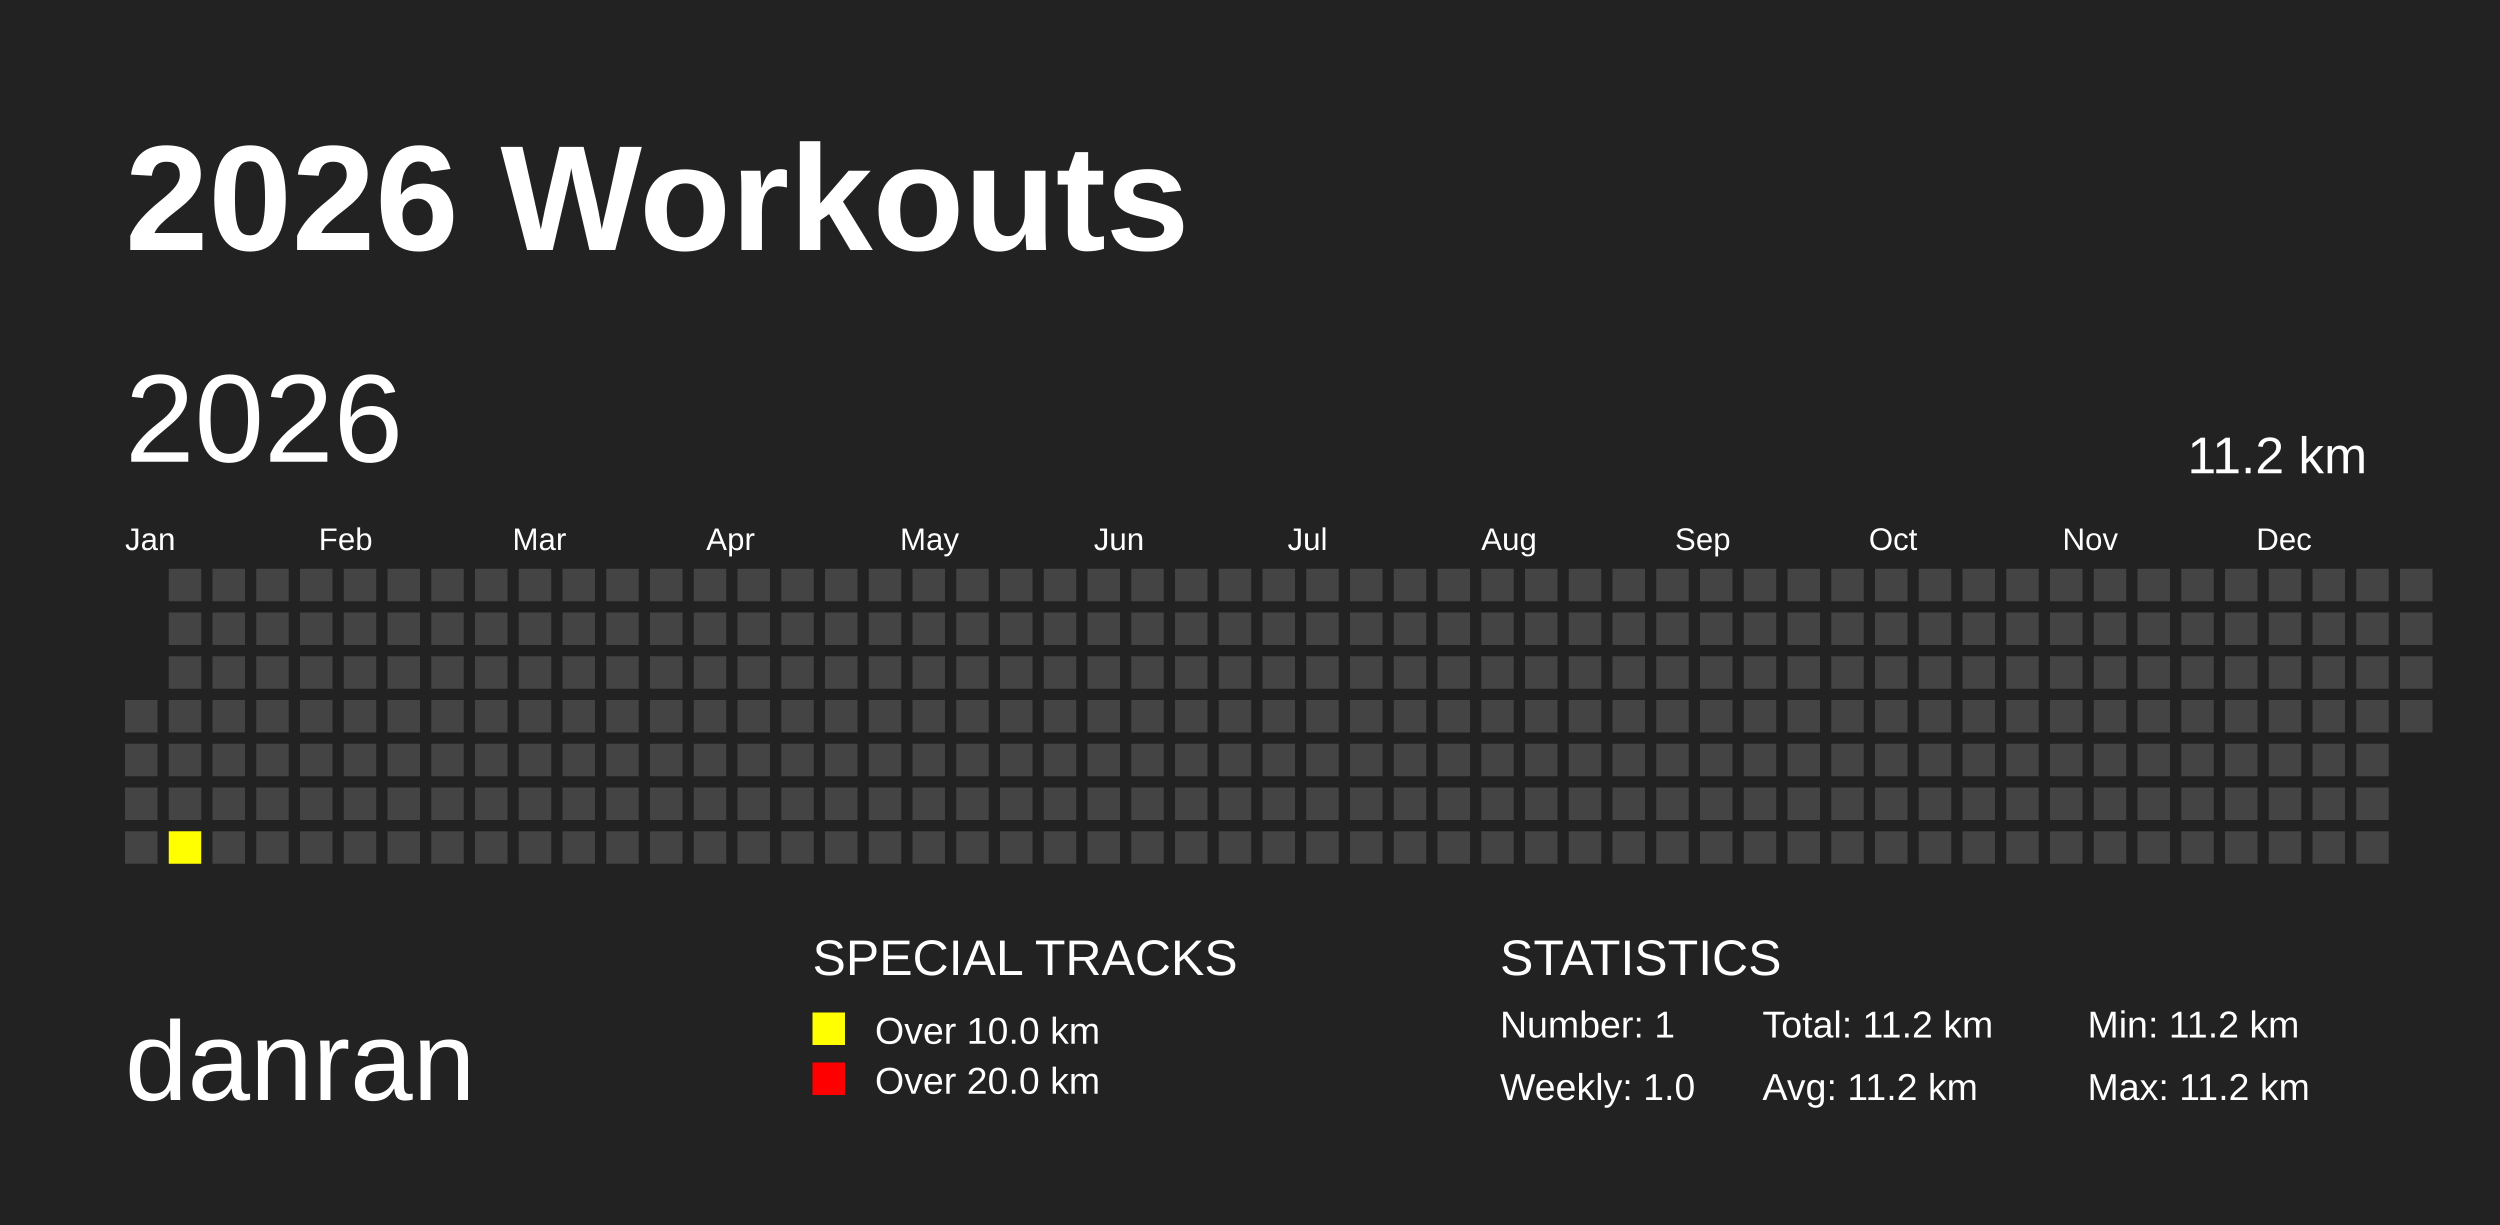
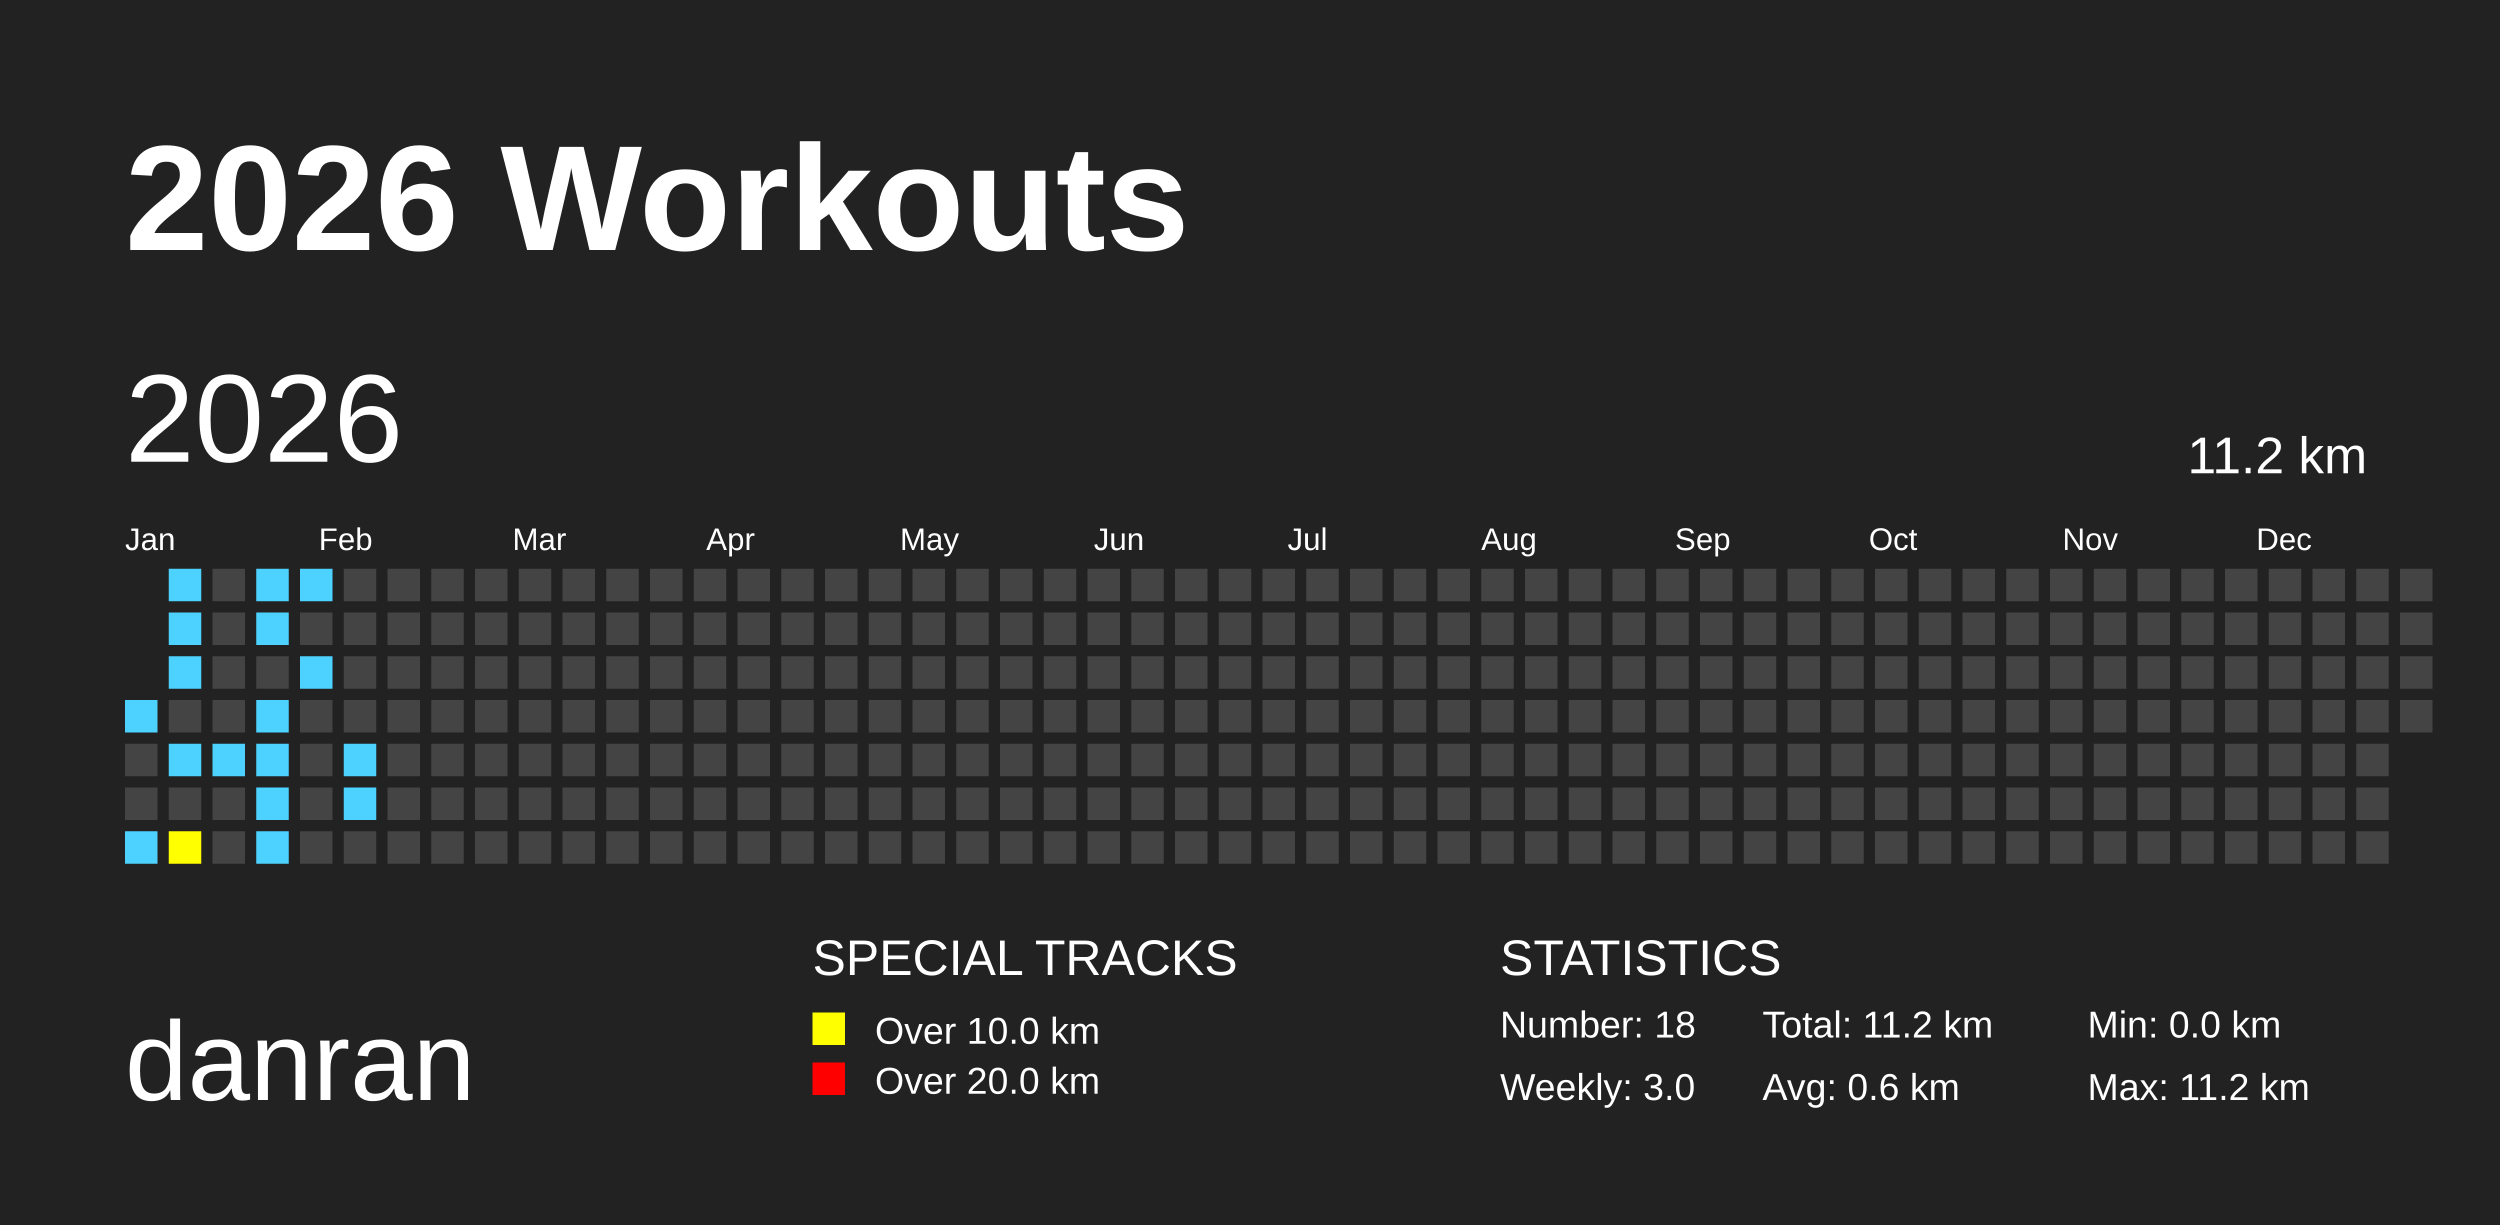
<svg xmlns="http://www.w3.org/2000/svg" baseProfile="full" height="98mm" version="1.1" viewBox="0,0,200,98" width="200mm">
  <defs />
  <rect fill="#222222" height="98" width="200" x="0" y="0" />
  <text fill="#FFFFFF" style="font-size:12px; font-family:Arial; font-weight:bold;" x="10" y="20">2026 Workouts</text>
  <text fill="#FFFFFF" style="font-size:9px; font-family:Arial" x="10" y="88">danran</text>
  <text fill="#FFFFFF" style="font-size:4px; font-family:Arial" x="65" y="78">SPECIAL TRACKS</text>
  <rect fill="yellow" height="2.6" width="2.6" x="65" y="81" />
  <text fill="#FFFFFF" style="font-size:3px; font-family:Arial" x="70" y="83.5">Over 10.0 km</text>
  <rect fill="red" height="2.6" width="2.6" x="65" y="85" />
  <text fill="#FFFFFF" style="font-size:3px; font-family:Arial" x="70" y="87.5">Over 20.0 km</text>
  <text fill="#FFFFFF" style="font-size:4px; font-family:Arial" x="120" y="78">STATISTICS</text>
-   <text fill="#FFFFFF" style="font-size:3px; font-family:Arial" x="120" y="83">Number: 1</text>
-   <text fill="#FFFFFF" style="font-size:3px; font-family:Arial" x="120" y="88">Weekly: 1.0</text>
+   <text fill="#FFFFFF" style="font-size:3px; font-family:Arial" x="120" y="83">Number: 18</text>
+   <text fill="#FFFFFF" style="font-size:3px; font-family:Arial" x="120" y="88">Weekly: 3.0</text>
  <text fill="#FFFFFF" style="font-size:3px; font-family:Arial" x="141" y="83">Total: 11.2 km</text>
-   <text fill="#FFFFFF" style="font-size:3px; font-family:Arial" x="141" y="88">Avg: 11.2 km</text>
-   <text fill="#FFFFFF" style="font-size:3px; font-family:Arial" x="167" y="83">Min: 11.2 km</text>
+   <text fill="#FFFFFF" style="font-size:3px; font-family:Arial" x="141" y="88">Avg: 0.6 km</text>
+   <text fill="#FFFFFF" style="font-size:3px; font-family:Arial" x="167" y="83">Min: 0.0 km</text>
  <text fill="#FFFFFF" style="font-size:3px; font-family:Arial" x="167" y="88">Max: 11.2 km</text>
  <text dominant-baseline="hanging" fill="#FFFFFF" style="font-size:10.0px; font-family:Arial;" x="10" y="30">2026</text>
  <text dominant-baseline="hanging" fill="#FFFFFF" style="font-size:4.125px; font-family:Arial;" x="175" y="35">11.2 km</text>
  <text fill="#FFFFFF" style="font-size:2.5px; font-family:Arial" x="10.0" y="44">Jan</text>
  <text fill="#FFFFFF" style="font-size:2.5px; font-family:Arial" x="25.5" y="44">Feb</text>
  <text fill="#FFFFFF" style="font-size:2.5px; font-family:Arial" x="41.0" y="44">Mar</text>
  <text fill="#FFFFFF" style="font-size:2.5px; font-family:Arial" x="56.5" y="44">Apr</text>
  <text fill="#FFFFFF" style="font-size:2.5px; font-family:Arial" x="72.0" y="44">May</text>
  <text fill="#FFFFFF" style="font-size:2.5px; font-family:Arial" x="87.5" y="44">Jun</text>
  <text fill="#FFFFFF" style="font-size:2.5px; font-family:Arial" x="103.0" y="44">Jul</text>
  <text fill="#FFFFFF" style="font-size:2.5px; font-family:Arial" x="118.5" y="44">Aug</text>
  <text fill="#FFFFFF" style="font-size:2.5px; font-family:Arial" x="134.0" y="44">Sep</text>
  <text fill="#FFFFFF" style="font-size:2.5px; font-family:Arial" x="149.5" y="44">Oct</text>
  <text fill="#FFFFFF" style="font-size:2.5px; font-family:Arial" x="165.0" y="44">Nov</text>
  <text fill="#FFFFFF" style="font-size:2.5px; font-family:Arial" x="180.5" y="44">Dec</text>
-   <rect fill="#444444" height="2.6" width="2.6" x="10.0" y="56.0" />
+   <rect fill="#4DD2FF" height="2.6" width="2.6" x="10.0" y="56.0" />
  <rect fill="#444444" height="2.6" width="2.6" x="10.0" y="59.5" />
  <rect fill="#444444" height="2.6" width="2.6" x="10.0" y="63.0" />
-   <rect fill="#444444" height="2.6" width="2.6" x="10.0" y="66.5" />
-   <rect fill="#444444" height="2.6" width="2.6" x="13.5" y="45.5" />
-   <rect fill="#444444" height="2.6" width="2.6" x="13.5" y="49.0" />
-   <rect fill="#444444" height="2.6" width="2.6" x="13.5" y="52.5" />
+   <rect fill="#4DD2FF" height="2.6" width="2.6" x="10.0" y="66.5" />
+   <rect fill="#4DD2FF" height="2.6" width="2.6" x="13.5" y="45.5" />
+   <rect fill="#4DD2FF" height="2.6" width="2.6" x="13.5" y="49.0" />
+   <rect fill="#4DD2FF" height="2.6" width="2.6" x="13.5" y="52.5" />
  <rect fill="#444444" height="2.6" width="2.6" x="13.5" y="56.0" />
-   <rect fill="#444444" height="2.6" width="2.6" x="13.5" y="59.5" />
+   <rect fill="#4DD2FF" height="2.6" width="2.6" x="13.5" y="59.5" />
  <rect fill="#444444" height="2.6" width="2.6" x="13.5" y="63.0" />
  <rect fill="yellow" height="2.6" width="2.6" x="13.5" y="66.5" />
  <rect fill="#444444" height="2.6" width="2.6" x="17.0" y="45.5" />
  <rect fill="#444444" height="2.6" width="2.6" x="17.0" y="49.0" />
  <rect fill="#444444" height="2.6" width="2.6" x="17.0" y="52.5" />
  <rect fill="#444444" height="2.6" width="2.6" x="17.0" y="56.0" />
-   <rect fill="#444444" height="2.6" width="2.6" x="17.0" y="59.5" />
+   <rect fill="#4DD2FF" height="2.6" width="2.6" x="17.0" y="59.5" />
  <rect fill="#444444" height="2.6" width="2.6" x="17.0" y="63.0" />
  <rect fill="#444444" height="2.6" width="2.6" x="17.0" y="66.5" />
-   <rect fill="#444444" height="2.6" width="2.6" x="20.5" y="45.5" />
-   <rect fill="#444444" height="2.6" width="2.6" x="20.5" y="49.0" />
+   <rect fill="#4DD2FF" height="2.6" width="2.6" x="20.5" y="45.5" />
+   <rect fill="#4DD2FF" height="2.6" width="2.6" x="20.5" y="49.0" />
  <rect fill="#444444" height="2.6" width="2.6" x="20.5" y="52.5" />
-   <rect fill="#444444" height="2.6" width="2.6" x="20.5" y="56.0" />
-   <rect fill="#444444" height="2.6" width="2.6" x="20.5" y="59.5" />
-   <rect fill="#444444" height="2.6" width="2.6" x="20.5" y="63.0" />
-   <rect fill="#444444" height="2.6" width="2.6" x="20.5" y="66.5" />
-   <rect fill="#444444" height="2.6" width="2.6" x="24.0" y="45.5" />
+   <rect fill="#4DD2FF" height="2.6" width="2.6" x="20.5" y="56.0" />
+   <rect fill="#4DD2FF" height="2.6" width="2.6" x="20.5" y="59.5" />
+   <rect fill="#4DD2FF" height="2.6" width="2.6" x="20.5" y="63.0" />
+   <rect fill="#4DD2FF" height="2.6" width="2.6" x="20.5" y="66.5" />
+   <rect fill="#4DD2FF" height="2.6" width="2.6" x="24.0" y="45.5" />
  <rect fill="#444444" height="2.6" width="2.6" x="24.0" y="49.0" />
-   <rect fill="#444444" height="2.6" width="2.6" x="24.0" y="52.5" />
+   <rect fill="#4DD2FF" height="2.6" width="2.6" x="24.0" y="52.5" />
  <rect fill="#444444" height="2.6" width="2.6" x="24.0" y="56.0" />
  <rect fill="#444444" height="2.6" width="2.6" x="24.0" y="59.5" />
  <rect fill="#444444" height="2.6" width="2.6" x="24.0" y="63.0" />
  <rect fill="#444444" height="2.6" width="2.6" x="24.0" y="66.5" />
  <rect fill="#444444" height="2.6" width="2.6" x="27.5" y="45.5" />
  <rect fill="#444444" height="2.6" width="2.6" x="27.5" y="49.0" />
  <rect fill="#444444" height="2.6" width="2.6" x="27.5" y="52.5" />
  <rect fill="#444444" height="2.6" width="2.6" x="27.5" y="56.0" />
-   <rect fill="#444444" height="2.6" width="2.6" x="27.5" y="59.5" />
-   <rect fill="#444444" height="2.6" width="2.6" x="27.5" y="63.0" />
+   <rect fill="#4DD2FF" height="2.6" width="2.6" x="27.5" y="59.5" />
+   <rect fill="#4DD2FF" height="2.6" width="2.6" x="27.5" y="63.0" />
  <rect fill="#444444" height="2.6" width="2.6" x="27.5" y="66.5" />
  <rect fill="#444444" height="2.6" width="2.6" x="31.0" y="45.5" />
  <rect fill="#444444" height="2.6" width="2.6" x="31.0" y="49.0" />
  <rect fill="#444444" height="2.6" width="2.6" x="31.0" y="52.5" />
  <rect fill="#444444" height="2.6" width="2.6" x="31.0" y="56.0" />
  <rect fill="#444444" height="2.6" width="2.6" x="31.0" y="59.5" />
  <rect fill="#444444" height="2.6" width="2.6" x="31.0" y="63.0" />
  <rect fill="#444444" height="2.6" width="2.6" x="31.0" y="66.5" />
  <rect fill="#444444" height="2.6" width="2.6" x="34.5" y="45.5" />
  <rect fill="#444444" height="2.6" width="2.6" x="34.5" y="49.0" />
  <rect fill="#444444" height="2.6" width="2.6" x="34.5" y="52.5" />
  <rect fill="#444444" height="2.6" width="2.6" x="34.5" y="56.0" />
  <rect fill="#444444" height="2.6" width="2.6" x="34.5" y="59.5" />
  <rect fill="#444444" height="2.6" width="2.6" x="34.5" y="63.0" />
  <rect fill="#444444" height="2.6" width="2.6" x="34.5" y="66.5" />
  <rect fill="#444444" height="2.6" width="2.6" x="38.0" y="45.5" />
  <rect fill="#444444" height="2.6" width="2.6" x="38.0" y="49.0" />
  <rect fill="#444444" height="2.6" width="2.6" x="38.0" y="52.5" />
  <rect fill="#444444" height="2.6" width="2.6" x="38.0" y="56.0" />
  <rect fill="#444444" height="2.6" width="2.6" x="38.0" y="59.5" />
  <rect fill="#444444" height="2.6" width="2.6" x="38.0" y="63.0" />
  <rect fill="#444444" height="2.6" width="2.6" x="38.0" y="66.5" />
  <rect fill="#444444" height="2.6" width="2.6" x="41.5" y="45.5" />
  <rect fill="#444444" height="2.6" width="2.6" x="41.5" y="49.0" />
  <rect fill="#444444" height="2.6" width="2.6" x="41.5" y="52.5" />
  <rect fill="#444444" height="2.6" width="2.6" x="41.5" y="56.0" />
  <rect fill="#444444" height="2.6" width="2.6" x="41.5" y="59.5" />
  <rect fill="#444444" height="2.6" width="2.6" x="41.5" y="63.0" />
  <rect fill="#444444" height="2.6" width="2.6" x="41.5" y="66.5" />
  <rect fill="#444444" height="2.6" width="2.6" x="45.0" y="45.5" />
  <rect fill="#444444" height="2.6" width="2.6" x="45.0" y="49.0" />
  <rect fill="#444444" height="2.6" width="2.6" x="45.0" y="52.5" />
  <rect fill="#444444" height="2.6" width="2.6" x="45.0" y="56.0" />
  <rect fill="#444444" height="2.6" width="2.6" x="45.0" y="59.5" />
  <rect fill="#444444" height="2.6" width="2.6" x="45.0" y="63.0" />
  <rect fill="#444444" height="2.6" width="2.6" x="45.0" y="66.5" />
  <rect fill="#444444" height="2.6" width="2.6" x="48.5" y="45.5" />
  <rect fill="#444444" height="2.6" width="2.6" x="48.5" y="49.0" />
  <rect fill="#444444" height="2.6" width="2.6" x="48.5" y="52.5" />
  <rect fill="#444444" height="2.6" width="2.6" x="48.5" y="56.0" />
  <rect fill="#444444" height="2.6" width="2.6" x="48.5" y="59.5" />
  <rect fill="#444444" height="2.6" width="2.6" x="48.5" y="63.0" />
  <rect fill="#444444" height="2.6" width="2.6" x="48.5" y="66.5" />
  <rect fill="#444444" height="2.6" width="2.6" x="52.0" y="45.5" />
  <rect fill="#444444" height="2.6" width="2.6" x="52.0" y="49.0" />
  <rect fill="#444444" height="2.6" width="2.6" x="52.0" y="52.5" />
  <rect fill="#444444" height="2.6" width="2.6" x="52.0" y="56.0" />
  <rect fill="#444444" height="2.6" width="2.6" x="52.0" y="59.5" />
  <rect fill="#444444" height="2.6" width="2.6" x="52.0" y="63.0" />
  <rect fill="#444444" height="2.6" width="2.6" x="52.0" y="66.5" />
  <rect fill="#444444" height="2.6" width="2.6" x="55.5" y="45.5" />
  <rect fill="#444444" height="2.6" width="2.6" x="55.5" y="49.0" />
  <rect fill="#444444" height="2.6" width="2.6" x="55.5" y="52.5" />
  <rect fill="#444444" height="2.6" width="2.6" x="55.5" y="56.0" />
  <rect fill="#444444" height="2.6" width="2.6" x="55.5" y="59.5" />
  <rect fill="#444444" height="2.6" width="2.6" x="55.5" y="63.0" />
  <rect fill="#444444" height="2.6" width="2.6" x="55.5" y="66.5" />
  <rect fill="#444444" height="2.6" width="2.6" x="59.0" y="45.5" />
  <rect fill="#444444" height="2.6" width="2.6" x="59.0" y="49.0" />
  <rect fill="#444444" height="2.6" width="2.6" x="59.0" y="52.5" />
  <rect fill="#444444" height="2.6" width="2.6" x="59.0" y="56.0" />
  <rect fill="#444444" height="2.6" width="2.6" x="59.0" y="59.5" />
  <rect fill="#444444" height="2.6" width="2.6" x="59.0" y="63.0" />
  <rect fill="#444444" height="2.6" width="2.6" x="59.0" y="66.5" />
  <rect fill="#444444" height="2.6" width="2.6" x="62.5" y="45.5" />
  <rect fill="#444444" height="2.6" width="2.6" x="62.5" y="49.0" />
  <rect fill="#444444" height="2.6" width="2.6" x="62.5" y="52.5" />
  <rect fill="#444444" height="2.6" width="2.6" x="62.5" y="56.0" />
  <rect fill="#444444" height="2.6" width="2.6" x="62.5" y="59.5" />
  <rect fill="#444444" height="2.6" width="2.6" x="62.5" y="63.0" />
  <rect fill="#444444" height="2.6" width="2.6" x="62.5" y="66.5" />
  <rect fill="#444444" height="2.6" width="2.6" x="66.0" y="45.5" />
  <rect fill="#444444" height="2.6" width="2.6" x="66.0" y="49.0" />
  <rect fill="#444444" height="2.6" width="2.6" x="66.0" y="52.5" />
  <rect fill="#444444" height="2.6" width="2.6" x="66.0" y="56.0" />
  <rect fill="#444444" height="2.6" width="2.6" x="66.0" y="59.5" />
  <rect fill="#444444" height="2.6" width="2.6" x="66.0" y="63.0" />
  <rect fill="#444444" height="2.6" width="2.6" x="66.0" y="66.5" />
  <rect fill="#444444" height="2.6" width="2.6" x="69.5" y="45.5" />
  <rect fill="#444444" height="2.6" width="2.6" x="69.5" y="49.0" />
  <rect fill="#444444" height="2.6" width="2.6" x="69.5" y="52.5" />
  <rect fill="#444444" height="2.6" width="2.6" x="69.5" y="56.0" />
  <rect fill="#444444" height="2.6" width="2.6" x="69.5" y="59.5" />
  <rect fill="#444444" height="2.6" width="2.6" x="69.5" y="63.0" />
  <rect fill="#444444" height="2.6" width="2.6" x="69.5" y="66.5" />
  <rect fill="#444444" height="2.6" width="2.6" x="73.0" y="45.5" />
  <rect fill="#444444" height="2.6" width="2.6" x="73.0" y="49.0" />
  <rect fill="#444444" height="2.6" width="2.6" x="73.0" y="52.5" />
  <rect fill="#444444" height="2.6" width="2.6" x="73.0" y="56.0" />
  <rect fill="#444444" height="2.6" width="2.6" x="73.0" y="59.5" />
  <rect fill="#444444" height="2.6" width="2.6" x="73.0" y="63.0" />
  <rect fill="#444444" height="2.6" width="2.6" x="73.0" y="66.5" />
  <rect fill="#444444" height="2.6" width="2.6" x="76.5" y="45.5" />
  <rect fill="#444444" height="2.6" width="2.6" x="76.5" y="49.0" />
  <rect fill="#444444" height="2.6" width="2.6" x="76.5" y="52.5" />
  <rect fill="#444444" height="2.6" width="2.6" x="76.5" y="56.0" />
  <rect fill="#444444" height="2.6" width="2.6" x="76.5" y="59.5" />
  <rect fill="#444444" height="2.6" width="2.6" x="76.5" y="63.0" />
  <rect fill="#444444" height="2.6" width="2.6" x="76.5" y="66.5" />
  <rect fill="#444444" height="2.6" width="2.6" x="80.0" y="45.5" />
  <rect fill="#444444" height="2.6" width="2.6" x="80.0" y="49.0" />
  <rect fill="#444444" height="2.6" width="2.6" x="80.0" y="52.5" />
  <rect fill="#444444" height="2.6" width="2.6" x="80.0" y="56.0" />
  <rect fill="#444444" height="2.6" width="2.6" x="80.0" y="59.5" />
  <rect fill="#444444" height="2.6" width="2.6" x="80.0" y="63.0" />
  <rect fill="#444444" height="2.6" width="2.6" x="80.0" y="66.5" />
  <rect fill="#444444" height="2.6" width="2.6" x="83.5" y="45.5" />
  <rect fill="#444444" height="2.6" width="2.6" x="83.5" y="49.0" />
  <rect fill="#444444" height="2.6" width="2.6" x="83.5" y="52.5" />
  <rect fill="#444444" height="2.6" width="2.6" x="83.5" y="56.0" />
  <rect fill="#444444" height="2.6" width="2.6" x="83.5" y="59.5" />
  <rect fill="#444444" height="2.6" width="2.6" x="83.5" y="63.0" />
  <rect fill="#444444" height="2.6" width="2.6" x="83.5" y="66.5" />
  <rect fill="#444444" height="2.6" width="2.6" x="87.0" y="45.5" />
  <rect fill="#444444" height="2.6" width="2.6" x="87.0" y="49.0" />
  <rect fill="#444444" height="2.6" width="2.6" x="87.0" y="52.5" />
  <rect fill="#444444" height="2.6" width="2.6" x="87.0" y="56.0" />
  <rect fill="#444444" height="2.6" width="2.6" x="87.0" y="59.5" />
  <rect fill="#444444" height="2.6" width="2.6" x="87.0" y="63.0" />
  <rect fill="#444444" height="2.6" width="2.6" x="87.0" y="66.5" />
  <rect fill="#444444" height="2.6" width="2.6" x="90.5" y="45.5" />
  <rect fill="#444444" height="2.6" width="2.6" x="90.5" y="49.0" />
  <rect fill="#444444" height="2.6" width="2.6" x="90.5" y="52.5" />
  <rect fill="#444444" height="2.6" width="2.6" x="90.5" y="56.0" />
  <rect fill="#444444" height="2.6" width="2.6" x="90.5" y="59.5" />
  <rect fill="#444444" height="2.6" width="2.6" x="90.5" y="63.0" />
  <rect fill="#444444" height="2.6" width="2.6" x="90.5" y="66.5" />
  <rect fill="#444444" height="2.6" width="2.6" x="94.0" y="45.5" />
  <rect fill="#444444" height="2.6" width="2.6" x="94.0" y="49.0" />
  <rect fill="#444444" height="2.6" width="2.6" x="94.0" y="52.5" />
  <rect fill="#444444" height="2.6" width="2.6" x="94.0" y="56.0" />
  <rect fill="#444444" height="2.6" width="2.6" x="94.0" y="59.5" />
  <rect fill="#444444" height="2.6" width="2.6" x="94.0" y="63.0" />
  <rect fill="#444444" height="2.6" width="2.6" x="94.0" y="66.5" />
  <rect fill="#444444" height="2.6" width="2.6" x="97.5" y="45.5" />
  <rect fill="#444444" height="2.6" width="2.6" x="97.5" y="49.0" />
  <rect fill="#444444" height="2.6" width="2.6" x="97.5" y="52.5" />
  <rect fill="#444444" height="2.6" width="2.6" x="97.5" y="56.0" />
  <rect fill="#444444" height="2.6" width="2.6" x="97.5" y="59.5" />
  <rect fill="#444444" height="2.6" width="2.6" x="97.5" y="63.0" />
  <rect fill="#444444" height="2.6" width="2.6" x="97.5" y="66.5" />
  <rect fill="#444444" height="2.6" width="2.6" x="101.0" y="45.5" />
  <rect fill="#444444" height="2.6" width="2.6" x="101.0" y="49.0" />
  <rect fill="#444444" height="2.6" width="2.6" x="101.0" y="52.5" />
  <rect fill="#444444" height="2.6" width="2.6" x="101.0" y="56.0" />
  <rect fill="#444444" height="2.6" width="2.6" x="101.0" y="59.5" />
  <rect fill="#444444" height="2.6" width="2.6" x="101.0" y="63.0" />
  <rect fill="#444444" height="2.6" width="2.6" x="101.0" y="66.5" />
  <rect fill="#444444" height="2.6" width="2.6" x="104.5" y="45.5" />
  <rect fill="#444444" height="2.6" width="2.6" x="104.5" y="49.0" />
  <rect fill="#444444" height="2.6" width="2.6" x="104.5" y="52.5" />
  <rect fill="#444444" height="2.6" width="2.6" x="104.5" y="56.0" />
  <rect fill="#444444" height="2.6" width="2.6" x="104.5" y="59.5" />
  <rect fill="#444444" height="2.6" width="2.6" x="104.5" y="63.0" />
  <rect fill="#444444" height="2.6" width="2.6" x="104.5" y="66.5" />
  <rect fill="#444444" height="2.6" width="2.6" x="108.0" y="45.5" />
  <rect fill="#444444" height="2.6" width="2.6" x="108.0" y="49.0" />
  <rect fill="#444444" height="2.6" width="2.6" x="108.0" y="52.5" />
  <rect fill="#444444" height="2.6" width="2.6" x="108.0" y="56.0" />
  <rect fill="#444444" height="2.6" width="2.6" x="108.0" y="59.5" />
  <rect fill="#444444" height="2.6" width="2.6" x="108.0" y="63.0" />
  <rect fill="#444444" height="2.6" width="2.6" x="108.0" y="66.5" />
  <rect fill="#444444" height="2.6" width="2.6" x="111.5" y="45.5" />
  <rect fill="#444444" height="2.6" width="2.6" x="111.5" y="49.0" />
  <rect fill="#444444" height="2.6" width="2.6" x="111.5" y="52.5" />
  <rect fill="#444444" height="2.6" width="2.6" x="111.5" y="56.0" />
  <rect fill="#444444" height="2.6" width="2.6" x="111.5" y="59.5" />
  <rect fill="#444444" height="2.6" width="2.6" x="111.5" y="63.0" />
  <rect fill="#444444" height="2.6" width="2.6" x="111.5" y="66.5" />
  <rect fill="#444444" height="2.6" width="2.6" x="115.0" y="45.5" />
  <rect fill="#444444" height="2.6" width="2.6" x="115.0" y="49.0" />
  <rect fill="#444444" height="2.6" width="2.6" x="115.0" y="52.5" />
  <rect fill="#444444" height="2.6" width="2.6" x="115.0" y="56.0" />
  <rect fill="#444444" height="2.6" width="2.6" x="115.0" y="59.5" />
  <rect fill="#444444" height="2.6" width="2.6" x="115.0" y="63.0" />
  <rect fill="#444444" height="2.6" width="2.6" x="115.0" y="66.5" />
  <rect fill="#444444" height="2.6" width="2.6" x="118.5" y="45.5" />
  <rect fill="#444444" height="2.6" width="2.6" x="118.5" y="49.0" />
  <rect fill="#444444" height="2.6" width="2.6" x="118.5" y="52.5" />
  <rect fill="#444444" height="2.6" width="2.6" x="118.5" y="56.0" />
  <rect fill="#444444" height="2.6" width="2.6" x="118.5" y="59.5" />
  <rect fill="#444444" height="2.6" width="2.6" x="118.5" y="63.0" />
  <rect fill="#444444" height="2.6" width="2.6" x="118.5" y="66.5" />
  <rect fill="#444444" height="2.6" width="2.6" x="122.0" y="45.5" />
  <rect fill="#444444" height="2.6" width="2.6" x="122.0" y="49.0" />
  <rect fill="#444444" height="2.6" width="2.6" x="122.0" y="52.5" />
  <rect fill="#444444" height="2.6" width="2.6" x="122.0" y="56.0" />
  <rect fill="#444444" height="2.6" width="2.6" x="122.0" y="59.5" />
  <rect fill="#444444" height="2.6" width="2.6" x="122.0" y="63.0" />
  <rect fill="#444444" height="2.6" width="2.6" x="122.0" y="66.5" />
  <rect fill="#444444" height="2.6" width="2.6" x="125.5" y="45.5" />
  <rect fill="#444444" height="2.6" width="2.6" x="125.5" y="49.0" />
  <rect fill="#444444" height="2.6" width="2.6" x="125.5" y="52.5" />
  <rect fill="#444444" height="2.6" width="2.6" x="125.5" y="56.0" />
  <rect fill="#444444" height="2.6" width="2.6" x="125.5" y="59.5" />
  <rect fill="#444444" height="2.6" width="2.6" x="125.5" y="63.0" />
  <rect fill="#444444" height="2.6" width="2.6" x="125.5" y="66.5" />
  <rect fill="#444444" height="2.6" width="2.6" x="129.0" y="45.5" />
  <rect fill="#444444" height="2.6" width="2.6" x="129.0" y="49.0" />
  <rect fill="#444444" height="2.6" width="2.6" x="129.0" y="52.5" />
  <rect fill="#444444" height="2.6" width="2.6" x="129.0" y="56.0" />
  <rect fill="#444444" height="2.6" width="2.6" x="129.0" y="59.5" />
  <rect fill="#444444" height="2.6" width="2.6" x="129.0" y="63.0" />
  <rect fill="#444444" height="2.6" width="2.6" x="129.0" y="66.5" />
  <rect fill="#444444" height="2.6" width="2.6" x="132.5" y="45.5" />
  <rect fill="#444444" height="2.6" width="2.6" x="132.5" y="49.0" />
  <rect fill="#444444" height="2.6" width="2.6" x="132.5" y="52.5" />
  <rect fill="#444444" height="2.6" width="2.6" x="132.5" y="56.0" />
  <rect fill="#444444" height="2.6" width="2.6" x="132.5" y="59.5" />
  <rect fill="#444444" height="2.6" width="2.6" x="132.5" y="63.0" />
  <rect fill="#444444" height="2.6" width="2.6" x="132.5" y="66.5" />
  <rect fill="#444444" height="2.6" width="2.6" x="136.0" y="45.5" />
  <rect fill="#444444" height="2.6" width="2.6" x="136.0" y="49.0" />
  <rect fill="#444444" height="2.6" width="2.6" x="136.0" y="52.5" />
  <rect fill="#444444" height="2.6" width="2.6" x="136.0" y="56.0" />
  <rect fill="#444444" height="2.6" width="2.6" x="136.0" y="59.5" />
  <rect fill="#444444" height="2.6" width="2.6" x="136.0" y="63.0" />
  <rect fill="#444444" height="2.6" width="2.6" x="136.0" y="66.5" />
  <rect fill="#444444" height="2.6" width="2.6" x="139.5" y="45.5" />
  <rect fill="#444444" height="2.6" width="2.6" x="139.5" y="49.0" />
  <rect fill="#444444" height="2.6" width="2.6" x="139.5" y="52.5" />
  <rect fill="#444444" height="2.6" width="2.6" x="139.5" y="56.0" />
  <rect fill="#444444" height="2.6" width="2.6" x="139.5" y="59.5" />
  <rect fill="#444444" height="2.6" width="2.6" x="139.5" y="63.0" />
  <rect fill="#444444" height="2.6" width="2.6" x="139.5" y="66.5" />
  <rect fill="#444444" height="2.6" width="2.6" x="143.0" y="45.5" />
  <rect fill="#444444" height="2.6" width="2.6" x="143.0" y="49.0" />
  <rect fill="#444444" height="2.6" width="2.6" x="143.0" y="52.5" />
  <rect fill="#444444" height="2.6" width="2.6" x="143.0" y="56.0" />
  <rect fill="#444444" height="2.6" width="2.6" x="143.0" y="59.5" />
  <rect fill="#444444" height="2.6" width="2.6" x="143.0" y="63.0" />
  <rect fill="#444444" height="2.6" width="2.6" x="143.0" y="66.5" />
  <rect fill="#444444" height="2.6" width="2.6" x="146.5" y="45.5" />
  <rect fill="#444444" height="2.6" width="2.6" x="146.5" y="49.0" />
  <rect fill="#444444" height="2.6" width="2.6" x="146.5" y="52.5" />
  <rect fill="#444444" height="2.6" width="2.6" x="146.5" y="56.0" />
  <rect fill="#444444" height="2.6" width="2.6" x="146.5" y="59.5" />
  <rect fill="#444444" height="2.6" width="2.6" x="146.5" y="63.0" />
  <rect fill="#444444" height="2.6" width="2.6" x="146.5" y="66.5" />
  <rect fill="#444444" height="2.6" width="2.6" x="150.0" y="45.5" />
  <rect fill="#444444" height="2.6" width="2.6" x="150.0" y="49.0" />
  <rect fill="#444444" height="2.6" width="2.6" x="150.0" y="52.5" />
  <rect fill="#444444" height="2.6" width="2.6" x="150.0" y="56.0" />
  <rect fill="#444444" height="2.6" width="2.6" x="150.0" y="59.5" />
  <rect fill="#444444" height="2.6" width="2.6" x="150.0" y="63.0" />
  <rect fill="#444444" height="2.6" width="2.6" x="150.0" y="66.5" />
  <rect fill="#444444" height="2.6" width="2.6" x="153.5" y="45.5" />
  <rect fill="#444444" height="2.6" width="2.6" x="153.5" y="49.0" />
  <rect fill="#444444" height="2.6" width="2.6" x="153.5" y="52.5" />
  <rect fill="#444444" height="2.6" width="2.6" x="153.5" y="56.0" />
  <rect fill="#444444" height="2.6" width="2.6" x="153.5" y="59.5" />
  <rect fill="#444444" height="2.6" width="2.6" x="153.5" y="63.0" />
  <rect fill="#444444" height="2.6" width="2.6" x="153.5" y="66.5" />
  <rect fill="#444444" height="2.6" width="2.6" x="157.0" y="45.5" />
  <rect fill="#444444" height="2.6" width="2.6" x="157.0" y="49.0" />
  <rect fill="#444444" height="2.6" width="2.6" x="157.0" y="52.5" />
  <rect fill="#444444" height="2.6" width="2.6" x="157.0" y="56.0" />
  <rect fill="#444444" height="2.6" width="2.6" x="157.0" y="59.5" />
  <rect fill="#444444" height="2.6" width="2.6" x="157.0" y="63.0" />
  <rect fill="#444444" height="2.6" width="2.6" x="157.0" y="66.5" />
  <rect fill="#444444" height="2.6" width="2.6" x="160.5" y="45.5" />
  <rect fill="#444444" height="2.6" width="2.6" x="160.5" y="49.0" />
  <rect fill="#444444" height="2.6" width="2.6" x="160.5" y="52.5" />
  <rect fill="#444444" height="2.6" width="2.6" x="160.5" y="56.0" />
  <rect fill="#444444" height="2.6" width="2.6" x="160.5" y="59.5" />
  <rect fill="#444444" height="2.6" width="2.6" x="160.5" y="63.0" />
  <rect fill="#444444" height="2.6" width="2.6" x="160.5" y="66.5" />
  <rect fill="#444444" height="2.6" width="2.6" x="164.0" y="45.5" />
  <rect fill="#444444" height="2.6" width="2.6" x="164.0" y="49.0" />
  <rect fill="#444444" height="2.6" width="2.6" x="164.0" y="52.5" />
  <rect fill="#444444" height="2.6" width="2.6" x="164.0" y="56.0" />
  <rect fill="#444444" height="2.6" width="2.6" x="164.0" y="59.5" />
  <rect fill="#444444" height="2.6" width="2.6" x="164.0" y="63.0" />
  <rect fill="#444444" height="2.6" width="2.6" x="164.0" y="66.5" />
  <rect fill="#444444" height="2.6" width="2.6" x="167.5" y="45.5" />
  <rect fill="#444444" height="2.6" width="2.6" x="167.5" y="49.0" />
  <rect fill="#444444" height="2.6" width="2.6" x="167.5" y="52.5" />
  <rect fill="#444444" height="2.6" width="2.6" x="167.5" y="56.0" />
  <rect fill="#444444" height="2.6" width="2.6" x="167.5" y="59.5" />
  <rect fill="#444444" height="2.6" width="2.6" x="167.5" y="63.0" />
  <rect fill="#444444" height="2.6" width="2.6" x="167.5" y="66.5" />
  <rect fill="#444444" height="2.6" width="2.6" x="171.0" y="45.5" />
  <rect fill="#444444" height="2.6" width="2.6" x="171.0" y="49.0" />
  <rect fill="#444444" height="2.6" width="2.6" x="171.0" y="52.5" />
  <rect fill="#444444" height="2.6" width="2.6" x="171.0" y="56.0" />
  <rect fill="#444444" height="2.6" width="2.6" x="171.0" y="59.5" />
  <rect fill="#444444" height="2.6" width="2.6" x="171.0" y="63.0" />
  <rect fill="#444444" height="2.6" width="2.6" x="171.0" y="66.5" />
  <rect fill="#444444" height="2.6" width="2.6" x="174.5" y="45.5" />
  <rect fill="#444444" height="2.6" width="2.6" x="174.5" y="49.0" />
  <rect fill="#444444" height="2.6" width="2.6" x="174.5" y="52.5" />
  <rect fill="#444444" height="2.6" width="2.6" x="174.5" y="56.0" />
  <rect fill="#444444" height="2.6" width="2.6" x="174.5" y="59.5" />
  <rect fill="#444444" height="2.6" width="2.6" x="174.5" y="63.0" />
  <rect fill="#444444" height="2.6" width="2.6" x="174.5" y="66.5" />
  <rect fill="#444444" height="2.6" width="2.6" x="178.0" y="45.5" />
  <rect fill="#444444" height="2.6" width="2.6" x="178.0" y="49.0" />
  <rect fill="#444444" height="2.6" width="2.6" x="178.0" y="52.5" />
  <rect fill="#444444" height="2.6" width="2.6" x="178.0" y="56.0" />
  <rect fill="#444444" height="2.6" width="2.6" x="178.0" y="59.5" />
  <rect fill="#444444" height="2.6" width="2.6" x="178.0" y="63.0" />
  <rect fill="#444444" height="2.6" width="2.6" x="178.0" y="66.5" />
  <rect fill="#444444" height="2.6" width="2.6" x="181.5" y="45.5" />
  <rect fill="#444444" height="2.6" width="2.6" x="181.5" y="49.0" />
  <rect fill="#444444" height="2.6" width="2.6" x="181.5" y="52.5" />
  <rect fill="#444444" height="2.6" width="2.6" x="181.5" y="56.0" />
  <rect fill="#444444" height="2.6" width="2.6" x="181.5" y="59.5" />
  <rect fill="#444444" height="2.6" width="2.6" x="181.5" y="63.0" />
  <rect fill="#444444" height="2.6" width="2.6" x="181.5" y="66.5" />
  <rect fill="#444444" height="2.6" width="2.6" x="185.0" y="45.5" />
  <rect fill="#444444" height="2.6" width="2.6" x="185.0" y="49.0" />
  <rect fill="#444444" height="2.6" width="2.6" x="185.0" y="52.5" />
  <rect fill="#444444" height="2.6" width="2.6" x="185.0" y="56.0" />
  <rect fill="#444444" height="2.6" width="2.6" x="185.0" y="59.5" />
  <rect fill="#444444" height="2.6" width="2.6" x="185.0" y="63.0" />
  <rect fill="#444444" height="2.6" width="2.6" x="185.0" y="66.5" />
  <rect fill="#444444" height="2.6" width="2.6" x="188.5" y="45.5" />
  <rect fill="#444444" height="2.6" width="2.6" x="188.5" y="49.0" />
  <rect fill="#444444" height="2.6" width="2.6" x="188.5" y="52.5" />
  <rect fill="#444444" height="2.6" width="2.6" x="188.5" y="56.0" />
  <rect fill="#444444" height="2.6" width="2.6" x="188.5" y="59.5" />
  <rect fill="#444444" height="2.6" width="2.6" x="188.5" y="63.0" />
  <rect fill="#444444" height="2.6" width="2.6" x="188.5" y="66.5" />
  <rect fill="#444444" height="2.6" width="2.6" x="192.0" y="45.5" />
  <rect fill="#444444" height="2.6" width="2.6" x="192.0" y="49.0" />
  <rect fill="#444444" height="2.6" width="2.6" x="192.0" y="52.5" />
  <rect fill="#444444" height="2.6" width="2.6" x="192.0" y="56.0" />
</svg>
